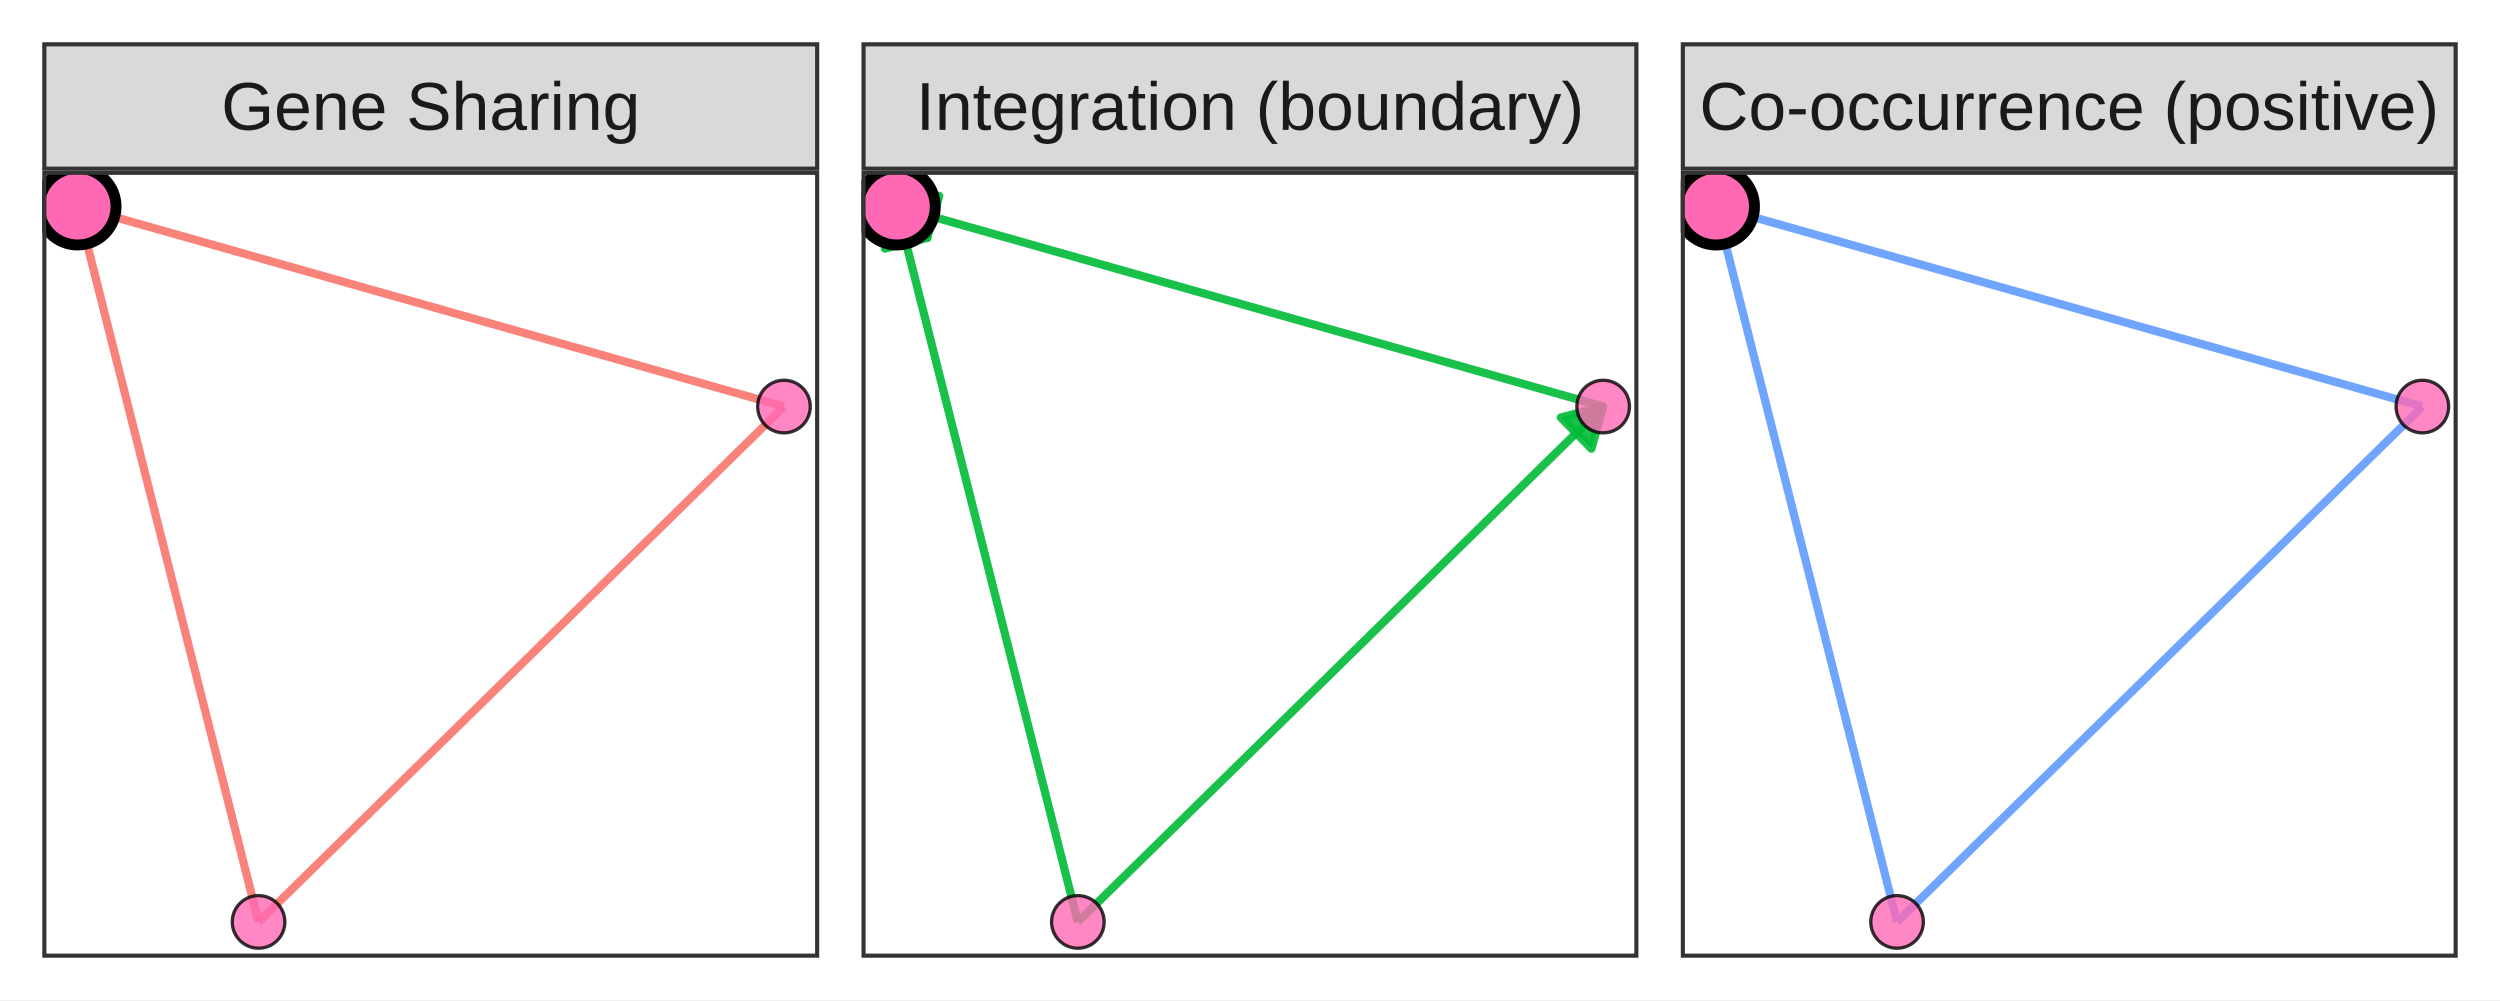
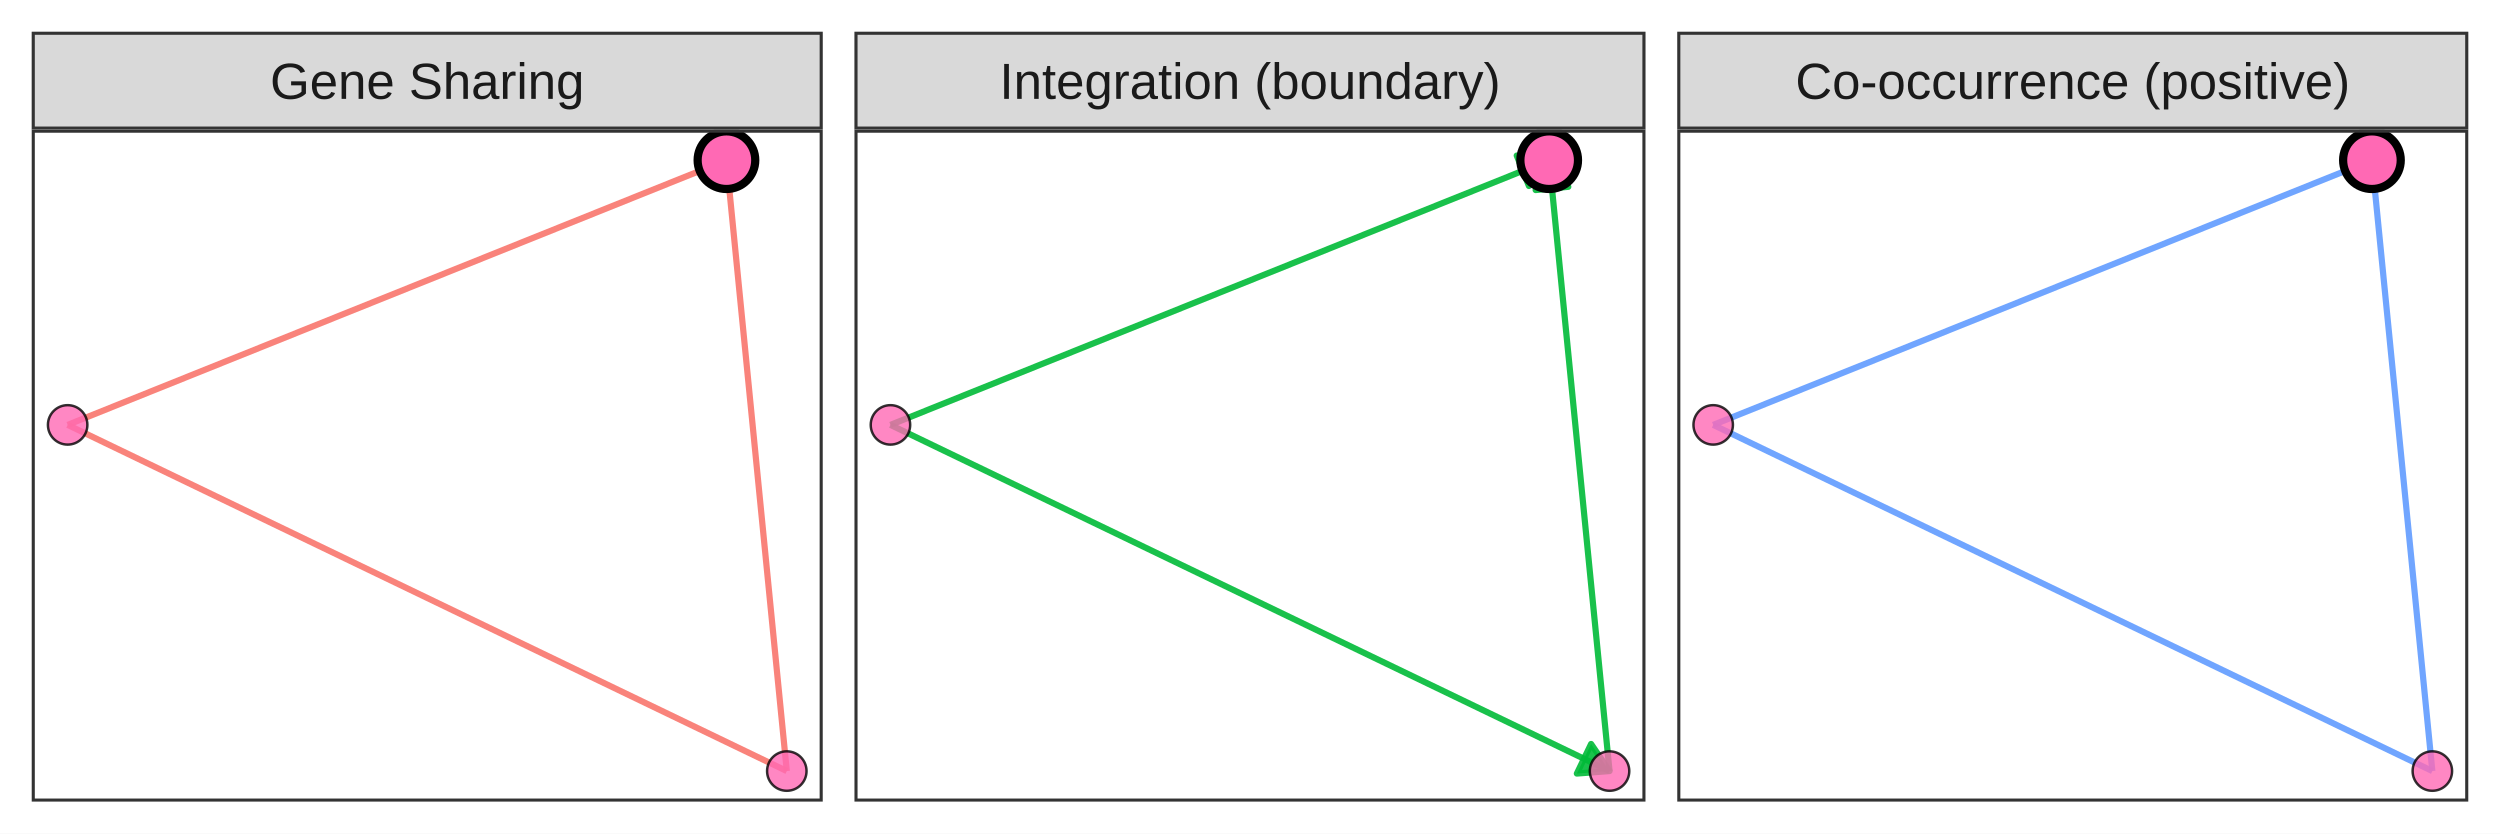
- <svg xmlns="http://www.w3.org/2000/svg" width="324.00pt" height="129.60pt" viewBox="0 0 324.00 129.60">
+ <svg xmlns="http://www.w3.org/2000/svg" width="432.00pt" height="144.00pt" viewBox="0 0 432.00 144.00">
  <g class="svglite">
    <defs>
      <style type="text/css">
    .svglite line, .svglite polyline, .svglite polygon, .svglite path, .svglite rect, .svglite circle {
      fill: none;
      stroke: #000000;
      stroke-linecap: round;
      stroke-linejoin: round;
      stroke-miterlimit: 10.00;
    }
    .svglite text {
      white-space: pre;
    }
    .svglite g.glyphgroup path {
      fill: inherit;
      stroke: none;
    }
  </style>
    </defs>
    <rect width="100%" height="100%" style="stroke: none; fill: #FFFFFF;" />
    <defs>
-       <clipPath id="cpMC4wMHwzMjQuMDB8MC4wMHwxMjkuNjA=">
-         <rect x="0.00" y="0.00" width="324.00" height="129.60" />
+       <clipPath id="cpMC4wMHw0MzIuMDB8MC4wMHwxNDQuMDA=">
+         <rect x="0.00" y="0.00" width="432.00" height="144.00" />
      </clipPath>
    </defs>
-     <g clip-path="url(#cpMC4wMHwzMjQuMDB8MC4wMHwxMjkuNjA=)">
-       <rect x="0" y="0" width="324.00" height="129.60" style="stroke-width: 1.07; stroke: #FFFFFF; fill: #FFFFFF;" />
+     <g clip-path="url(#cpMC4wMHw0MzIuMDB8MC4wMHwxNDQuMDA=)">
+       <rect x="0" y="0.00" width="432.00" height="144.00" style="stroke-width: 1.07; stroke: #FFFFFF; fill: #FFFFFF;" />
    </g>
    <defs>
-       <clipPath id="cpNS40OHwxMDYuMTd8MjIuMTN8MTI0LjEy">
-         <rect x="5.48" y="22.13" width="100.69" height="101.99" />
+       <clipPath id="cpNS40OHwxNDIuMTd8MjIuNDB8MTM4LjUy">
+         <rect x="5.48" y="22.40" width="136.69" height="116.12" />
      </clipPath>
    </defs>
-     <g clip-path="url(#cpNS40OHwxMDYuMTd8MjIuMTN8MTI0LjEy)">
-       <rect x="5.48" y="22.13" width="100.69" height="101.99" style="stroke-width: 1.07; stroke: none; fill: #FFFFFF;" />
-       <line x1="33.51" y1="119.48" x2="101.60" y2="52.69" style="stroke-width: 1.07; stroke: #F8766D; stroke-opacity: 0.90; stroke-linecap: butt;" />
-       <line x1="33.51" y1="119.48" x2="10.06" y2="26.77" style="stroke-width: 1.07; stroke: #F8766D; stroke-opacity: 0.90; stroke-linecap: butt;" />
-       <line x1="101.60" y1="52.69" x2="10.06" y2="26.77" style="stroke-width: 1.07; stroke: #F8766D; stroke-opacity: 0.90; stroke-linecap: butt;" />
-       <circle cx="33.51" cy="119.48" r="3.41" style="stroke-width: 0.43; stroke: #000000; stroke-opacity: 0.80; fill: #FF69B4; fill-opacity: 0.80;" />
-       <circle cx="101.60" cy="52.69" r="3.41" style="stroke-width: 0.43; stroke: #000000; stroke-opacity: 0.80; fill: #FF69B4; fill-opacity: 0.80;" />
-       <circle cx="10.06" cy="26.77" r="4.98" style="stroke-width: 1.42; fill: #FF69B4;" />
-       <rect x="5.48" y="22.13" width="100.69" height="101.99" style="stroke-width: 1.07; stroke: #333333;" />
+     <g clip-path="url(#cpNS40OHwxNDIuMTd8MjIuNDB8MTM4LjUy)">
+       <rect x="5.48" y="22.40" width="136.69" height="116.12" style="stroke-width: 1.07; stroke: none; fill: #FFFFFF;" />
+       <line x1="11.69" y1="73.42" x2="135.96" y2="133.24" style="stroke-width: 1.07; stroke: #F8766D; stroke-opacity: 0.90; stroke-linecap: butt;" />
+       <line x1="11.69" y1="73.42" x2="125.53" y2="27.68" style="stroke-width: 1.07; stroke: #F8766D; stroke-opacity: 0.90; stroke-linecap: butt;" />
+       <line x1="135.96" y1="133.24" x2="125.53" y2="27.68" style="stroke-width: 1.07; stroke: #F8766D; stroke-opacity: 0.90; stroke-linecap: butt;" />
+       <circle cx="11.69" cy="73.42" r="3.41" style="stroke-width: 0.43; stroke: #000000; stroke-opacity: 0.80; fill: #FF69B4; fill-opacity: 0.80;" />
+       <circle cx="135.96" cy="133.24" r="3.41" style="stroke-width: 0.43; stroke: #000000; stroke-opacity: 0.80; fill: #FF69B4; fill-opacity: 0.80;" />
+       <circle cx="125.53" cy="27.68" r="4.98" style="stroke-width: 1.42; fill: #FF69B4;" />
+       <rect x="5.48" y="22.40" width="136.69" height="116.12" style="stroke-width: 1.07; stroke: #333333;" />
    </g>
-     <g clip-path="url(#cpMC4wMHwzMjQuMDB8MC4wMHwxMjkuNjA=)">
+     <g clip-path="url(#cpMC4wMHw0MzIuMDB8MC4wMHwxNDQuMDA=)">
</g>
    <defs>
-       <clipPath id="cpMTExLjY1fDIxMi4zNXwyMi4xM3wxMjQuMTI=">
-         <rect x="111.65" y="22.13" width="100.69" height="101.99" />
+       <clipPath id="cpMTQ3LjY1fDI4NC4zNXwyMi40MHwxMzguNTI=">
+         <rect x="147.65" y="22.40" width="136.69" height="116.12" />
      </clipPath>
    </defs>
-     <g clip-path="url(#cpMTExLjY1fDIxMi4zNXwyMi4xM3wxMjQuMTI=)">
-       <rect x="111.65" y="22.13" width="100.69" height="101.99" style="stroke-width: 1.07; stroke: none; fill: #FFFFFF;" />
-       <line x1="139.69" y1="119.48" x2="207.77" y2="52.69" style="stroke-width: 1.07; stroke: #00BA38; stroke-opacity: 0.90; stroke-linecap: butt;" />
-       <polygon points="206.25,58.15 207.77,52.69 202.28,54.10 " style="stroke-width: 1.07; stroke: #00BA38; stroke-opacity: 0.90; stroke-linecap: butt; fill: #00BA38; fill-opacity: 0.90;" />
-       <line x1="139.69" y1="119.48" x2="116.23" y2="26.77" style="stroke-width: 1.07; stroke: #00BA38; stroke-opacity: 0.90; stroke-linecap: butt;" />
-       <polygon points="120.18,30.83 116.23,26.77 114.69,32.22 " style="stroke-width: 1.07; stroke: #00BA38; stroke-opacity: 0.90; stroke-linecap: butt; fill: #00BA38; fill-opacity: 0.90;" />
-       <line x1="207.77" y1="52.69" x2="116.23" y2="26.77" style="stroke-width: 1.07; stroke: #00BA38; stroke-opacity: 0.90; stroke-linecap: butt;" />
-       <polygon points="121.73,25.38 116.23,26.77 120.18,30.83 " style="stroke-width: 1.07; stroke: #00BA38; stroke-opacity: 0.90; stroke-linecap: butt; fill: #00BA38; fill-opacity: 0.90;" />
-       <circle cx="139.69" cy="119.48" r="3.41" style="stroke-width: 0.43; stroke: #000000; stroke-opacity: 0.80; fill: #FF69B4; fill-opacity: 0.80;" />
-       <circle cx="207.77" cy="52.69" r="3.41" style="stroke-width: 0.43; stroke: #000000; stroke-opacity: 0.80; fill: #FF69B4; fill-opacity: 0.80;" />
-       <circle cx="116.23" cy="26.77" r="4.98" style="stroke-width: 1.42; fill: #FF69B4;" />
-       <rect x="111.65" y="22.13" width="100.69" height="101.99" style="stroke-width: 1.07; stroke: #333333;" />
+     <g clip-path="url(#cpMTQ3LjY1fDI4NC4zNXwyMi40MHwxMzguNTI=)">
+       <rect x="147.65" y="22.40" width="136.69" height="116.12" style="stroke-width: 1.07; stroke: none; fill: #FFFFFF;" />
+       <line x1="153.87" y1="73.42" x2="278.13" y2="133.24" style="stroke-width: 1.07; stroke: #00BA38; stroke-opacity: 0.90; stroke-linecap: butt;" />
+       <polygon points="272.48,133.67 278.13,133.24 274.94,128.56 " style="stroke-width: 1.07; stroke: #00BA38; stroke-opacity: 0.90; stroke-linecap: butt; fill: #00BA38; fill-opacity: 0.90;" />
+       <line x1="153.87" y1="73.42" x2="267.70" y2="27.68" style="stroke-width: 1.07; stroke: #00BA38; stroke-opacity: 0.90; stroke-linecap: butt;" />
+       <polygon points="264.20,32.14 267.70,27.68 262.09,26.88 " style="stroke-width: 1.07; stroke: #00BA38; stroke-opacity: 0.90; stroke-linecap: butt; fill: #00BA38; fill-opacity: 0.90;" />
+       <line x1="278.13" y1="133.24" x2="267.70" y2="27.68" style="stroke-width: 1.07; stroke: #00BA38; stroke-opacity: 0.90; stroke-linecap: butt;" />
+       <polygon points="271.00,32.28 267.70,27.68 265.36,32.84 " style="stroke-width: 1.07; stroke: #00BA38; stroke-opacity: 0.90; stroke-linecap: butt; fill: #00BA38; fill-opacity: 0.90;" />
+       <circle cx="153.87" cy="73.42" r="3.41" style="stroke-width: 0.43; stroke: #000000; stroke-opacity: 0.80; fill: #FF69B4; fill-opacity: 0.80;" />
+       <circle cx="278.13" cy="133.24" r="3.41" style="stroke-width: 0.43; stroke: #000000; stroke-opacity: 0.80; fill: #FF69B4; fill-opacity: 0.80;" />
+       <circle cx="267.70" cy="27.68" r="4.98" style="stroke-width: 1.42; fill: #FF69B4;" />
+       <rect x="147.65" y="22.40" width="136.69" height="116.12" style="stroke-width: 1.07; stroke: #333333;" />
    </g>
-     <g clip-path="url(#cpMC4wMHwzMjQuMDB8MC4wMHwxMjkuNjA=)">
+     <g clip-path="url(#cpMC4wMHw0MzIuMDB8MC4wMHwxNDQuMDA=)">
</g>
    <defs>
-       <clipPath id="cpMjE3LjgzfDMxOC41MnwyMi4xM3wxMjQuMTI=">
-         <rect x="217.83" y="22.13" width="100.69" height="101.99" />
+       <clipPath id="cpMjg5LjgzfDQyNi41MnwyMi40MHwxMzguNTI=">
+         <rect x="289.83" y="22.40" width="136.69" height="116.12" />
      </clipPath>
    </defs>
-     <g clip-path="url(#cpMjE3LjgzfDMxOC41MnwyMi4xM3wxMjQuMTI=)">
-       <rect x="217.83" y="22.13" width="100.69" height="101.99" style="stroke-width: 1.07; stroke: none; fill: #FFFFFF;" />
-       <line x1="245.86" y1="119.48" x2="313.94" y2="52.69" style="stroke-width: 1.07; stroke: #619CFF; stroke-opacity: 0.90; stroke-linecap: butt;" />
-       <line x1="245.86" y1="119.48" x2="222.40" y2="26.77" style="stroke-width: 1.07; stroke: #619CFF; stroke-opacity: 0.90; stroke-linecap: butt;" />
-       <line x1="313.94" y1="52.69" x2="222.40" y2="26.77" style="stroke-width: 1.07; stroke: #619CFF; stroke-opacity: 0.90; stroke-linecap: butt;" />
-       <circle cx="245.86" cy="119.48" r="3.41" style="stroke-width: 0.43; stroke: #000000; stroke-opacity: 0.80; fill: #FF69B4; fill-opacity: 0.80;" />
-       <circle cx="313.94" cy="52.69" r="3.41" style="stroke-width: 0.43; stroke: #000000; stroke-opacity: 0.80; fill: #FF69B4; fill-opacity: 0.80;" />
-       <circle cx="222.40" cy="26.77" r="4.98" style="stroke-width: 1.42; fill: #FF69B4;" />
-       <rect x="217.83" y="22.13" width="100.69" height="101.99" style="stroke-width: 1.07; stroke: #333333;" />
+     <g clip-path="url(#cpMjg5LjgzfDQyNi41MnwyMi40MHwxMzguNTI=)">
+       <rect x="289.83" y="22.40" width="136.69" height="116.12" style="stroke-width: 1.07; stroke: none; fill: #FFFFFF;" />
+       <line x1="296.04" y1="73.42" x2="420.31" y2="133.24" style="stroke-width: 1.07; stroke: #619CFF; stroke-opacity: 0.90; stroke-linecap: butt;" />
+       <line x1="296.04" y1="73.42" x2="409.87" y2="27.68" style="stroke-width: 1.07; stroke: #619CFF; stroke-opacity: 0.90; stroke-linecap: butt;" />
+       <line x1="420.31" y1="133.24" x2="409.87" y2="27.68" style="stroke-width: 1.07; stroke: #619CFF; stroke-opacity: 0.90; stroke-linecap: butt;" />
+       <circle cx="296.04" cy="73.42" r="3.41" style="stroke-width: 0.43; stroke: #000000; stroke-opacity: 0.80; fill: #FF69B4; fill-opacity: 0.80;" />
+       <circle cx="420.31" cy="133.24" r="3.41" style="stroke-width: 0.43; stroke: #000000; stroke-opacity: 0.80; fill: #FF69B4; fill-opacity: 0.80;" />
+       <circle cx="409.87" cy="27.68" r="4.98" style="stroke-width: 1.42; fill: #FF69B4;" />
+       <rect x="289.83" y="22.40" width="136.69" height="116.12" style="stroke-width: 1.07; stroke: #333333;" />
    </g>
-     <g clip-path="url(#cpMC4wMHwzMjQuMDB8MC4wMHwxMjkuNjA=)">
+     <g clip-path="url(#cpMC4wMHw0MzIuMDB8MC4wMHwxNDQuMDA=)">
</g>
    <defs>
-       <clipPath id="cpNS40OHwxMDYuMTd8NS40OHwyMi4xMw==">
-         <rect x="5.48" y="5.48" width="100.69" height="16.65" />
+       <clipPath id="cpNS40OHwxNDIuMTd8NS40OHwyMi40MA==">
+         <rect x="5.48" y="5.48" width="136.69" height="16.92" />
      </clipPath>
    </defs>
-     <g clip-path="url(#cpNS40OHwxMDYuMTd8NS40OHwyMi4xMw==)">
-       <rect x="5.48" y="5.48" width="100.69" height="16.65" style="stroke-width: 1.07; stroke: #333333; fill: #D9D9D9;" />
-       <text x="55.83" y="16.83" text-anchor="middle" style="font-size: 8.80px;fill: #1A1A1A; font-family: &quot;Liberation Sans&quot;;" textLength="54.27px" lengthAdjust="spacingAndGlyphs">Gene Sharing</text>
+     <g clip-path="url(#cpNS40OHwxNDIuMTd8NS40OHwyMi40MA==)">
+       <rect x="5.48" y="5.48" width="136.69" height="16.92" style="stroke-width: 1.07; stroke: #333333; fill: #D9D9D9;" />
+       <text x="73.83" y="17.09" text-anchor="middle" style="font-size: 8.80px;fill: #1A1A1A; font-family: &quot;Arial&quot;;" textLength="54.27px" lengthAdjust="spacingAndGlyphs">Gene Sharing</text>
    </g>
-     <g clip-path="url(#cpMC4wMHwzMjQuMDB8MC4wMHwxMjkuNjA=)">
+     <g clip-path="url(#cpMC4wMHw0MzIuMDB8MC4wMHwxNDQuMDA=)">
</g>
    <defs>
-       <clipPath id="cpMTExLjY1fDIxMi4zNXw1LjQ4fDIyLjEz">
-         <rect x="111.65" y="5.48" width="100.69" height="16.65" />
+       <clipPath id="cpMTQ3LjY1fDI4NC4zNXw1LjQ4fDIyLjQw">
+         <rect x="147.65" y="5.48" width="136.69" height="16.92" />
      </clipPath>
    </defs>
-     <g clip-path="url(#cpMTExLjY1fDIxMi4zNXw1LjQ4fDIyLjEz)">
-       <rect x="111.65" y="5.48" width="100.69" height="16.65" style="stroke-width: 1.07; stroke: #333333; fill: #D9D9D9;" />
-       <text x="162.00" y="16.83" text-anchor="middle" style="font-size: 8.80px;fill: #1A1A1A; font-family: &quot;Liberation Sans&quot;;" textLength="86.48px" lengthAdjust="spacingAndGlyphs">Integration (boundary)</text>
+     <g clip-path="url(#cpMTQ3LjY1fDI4NC4zNXw1LjQ4fDIyLjQw)">
+       <rect x="147.65" y="5.48" width="136.69" height="16.92" style="stroke-width: 1.07; stroke: #333333; fill: #D9D9D9;" />
+       <text x="216.00" y="17.09" text-anchor="middle" style="font-size: 8.80px;fill: #1A1A1A; font-family: &quot;Arial&quot;;" textLength="86.48px" lengthAdjust="spacingAndGlyphs">Integration (boundary)</text>
    </g>
-     <g clip-path="url(#cpMC4wMHwzMjQuMDB8MC4wMHwxMjkuNjA=)">
+     <g clip-path="url(#cpMC4wMHw0MzIuMDB8MC4wMHwxNDQuMDA=)">
</g>
    <defs>
-       <clipPath id="cpMjE3LjgzfDMxOC41Mnw1LjQ4fDIyLjEz">
-         <rect x="217.83" y="5.48" width="100.69" height="16.65" />
+       <clipPath id="cpMjg5LjgzfDQyNi41Mnw1LjQ4fDIyLjQw">
+         <rect x="289.83" y="5.48" width="136.69" height="16.92" />
      </clipPath>
    </defs>
-     <g clip-path="url(#cpMjE3LjgzfDMxOC41Mnw1LjQ4fDIyLjEz)">
-       <rect x="217.83" y="5.48" width="100.69" height="16.65" style="stroke-width: 1.07; stroke: #333333; fill: #D9D9D9;" />
-       <text x="268.17" y="16.83" text-anchor="middle" style="font-size: 8.80px;fill: #1A1A1A; font-family: &quot;Liberation Sans&quot;;" textLength="95.80px" lengthAdjust="spacingAndGlyphs">Co-occurrence (positive)</text>
+     <g clip-path="url(#cpMjg5LjgzfDQyNi41Mnw1LjQ4fDIyLjQw)">
+       <rect x="289.83" y="5.48" width="136.69" height="16.92" style="stroke-width: 1.07; stroke: #333333; fill: #D9D9D9;" />
+       <text x="358.17" y="17.09" text-anchor="middle" style="font-size: 8.80px;fill: #1A1A1A; font-family: &quot;Arial&quot;;" textLength="95.80px" lengthAdjust="spacingAndGlyphs">Co-occurrence (positive)</text>
    </g>
-     <g clip-path="url(#cpMC4wMHwzMjQuMDB8MC4wMHwxMjkuNjA=)">
+     <g clip-path="url(#cpMC4wMHw0MzIuMDB8MC4wMHwxNDQuMDA=)">
</g>
  </g>
</svg>
